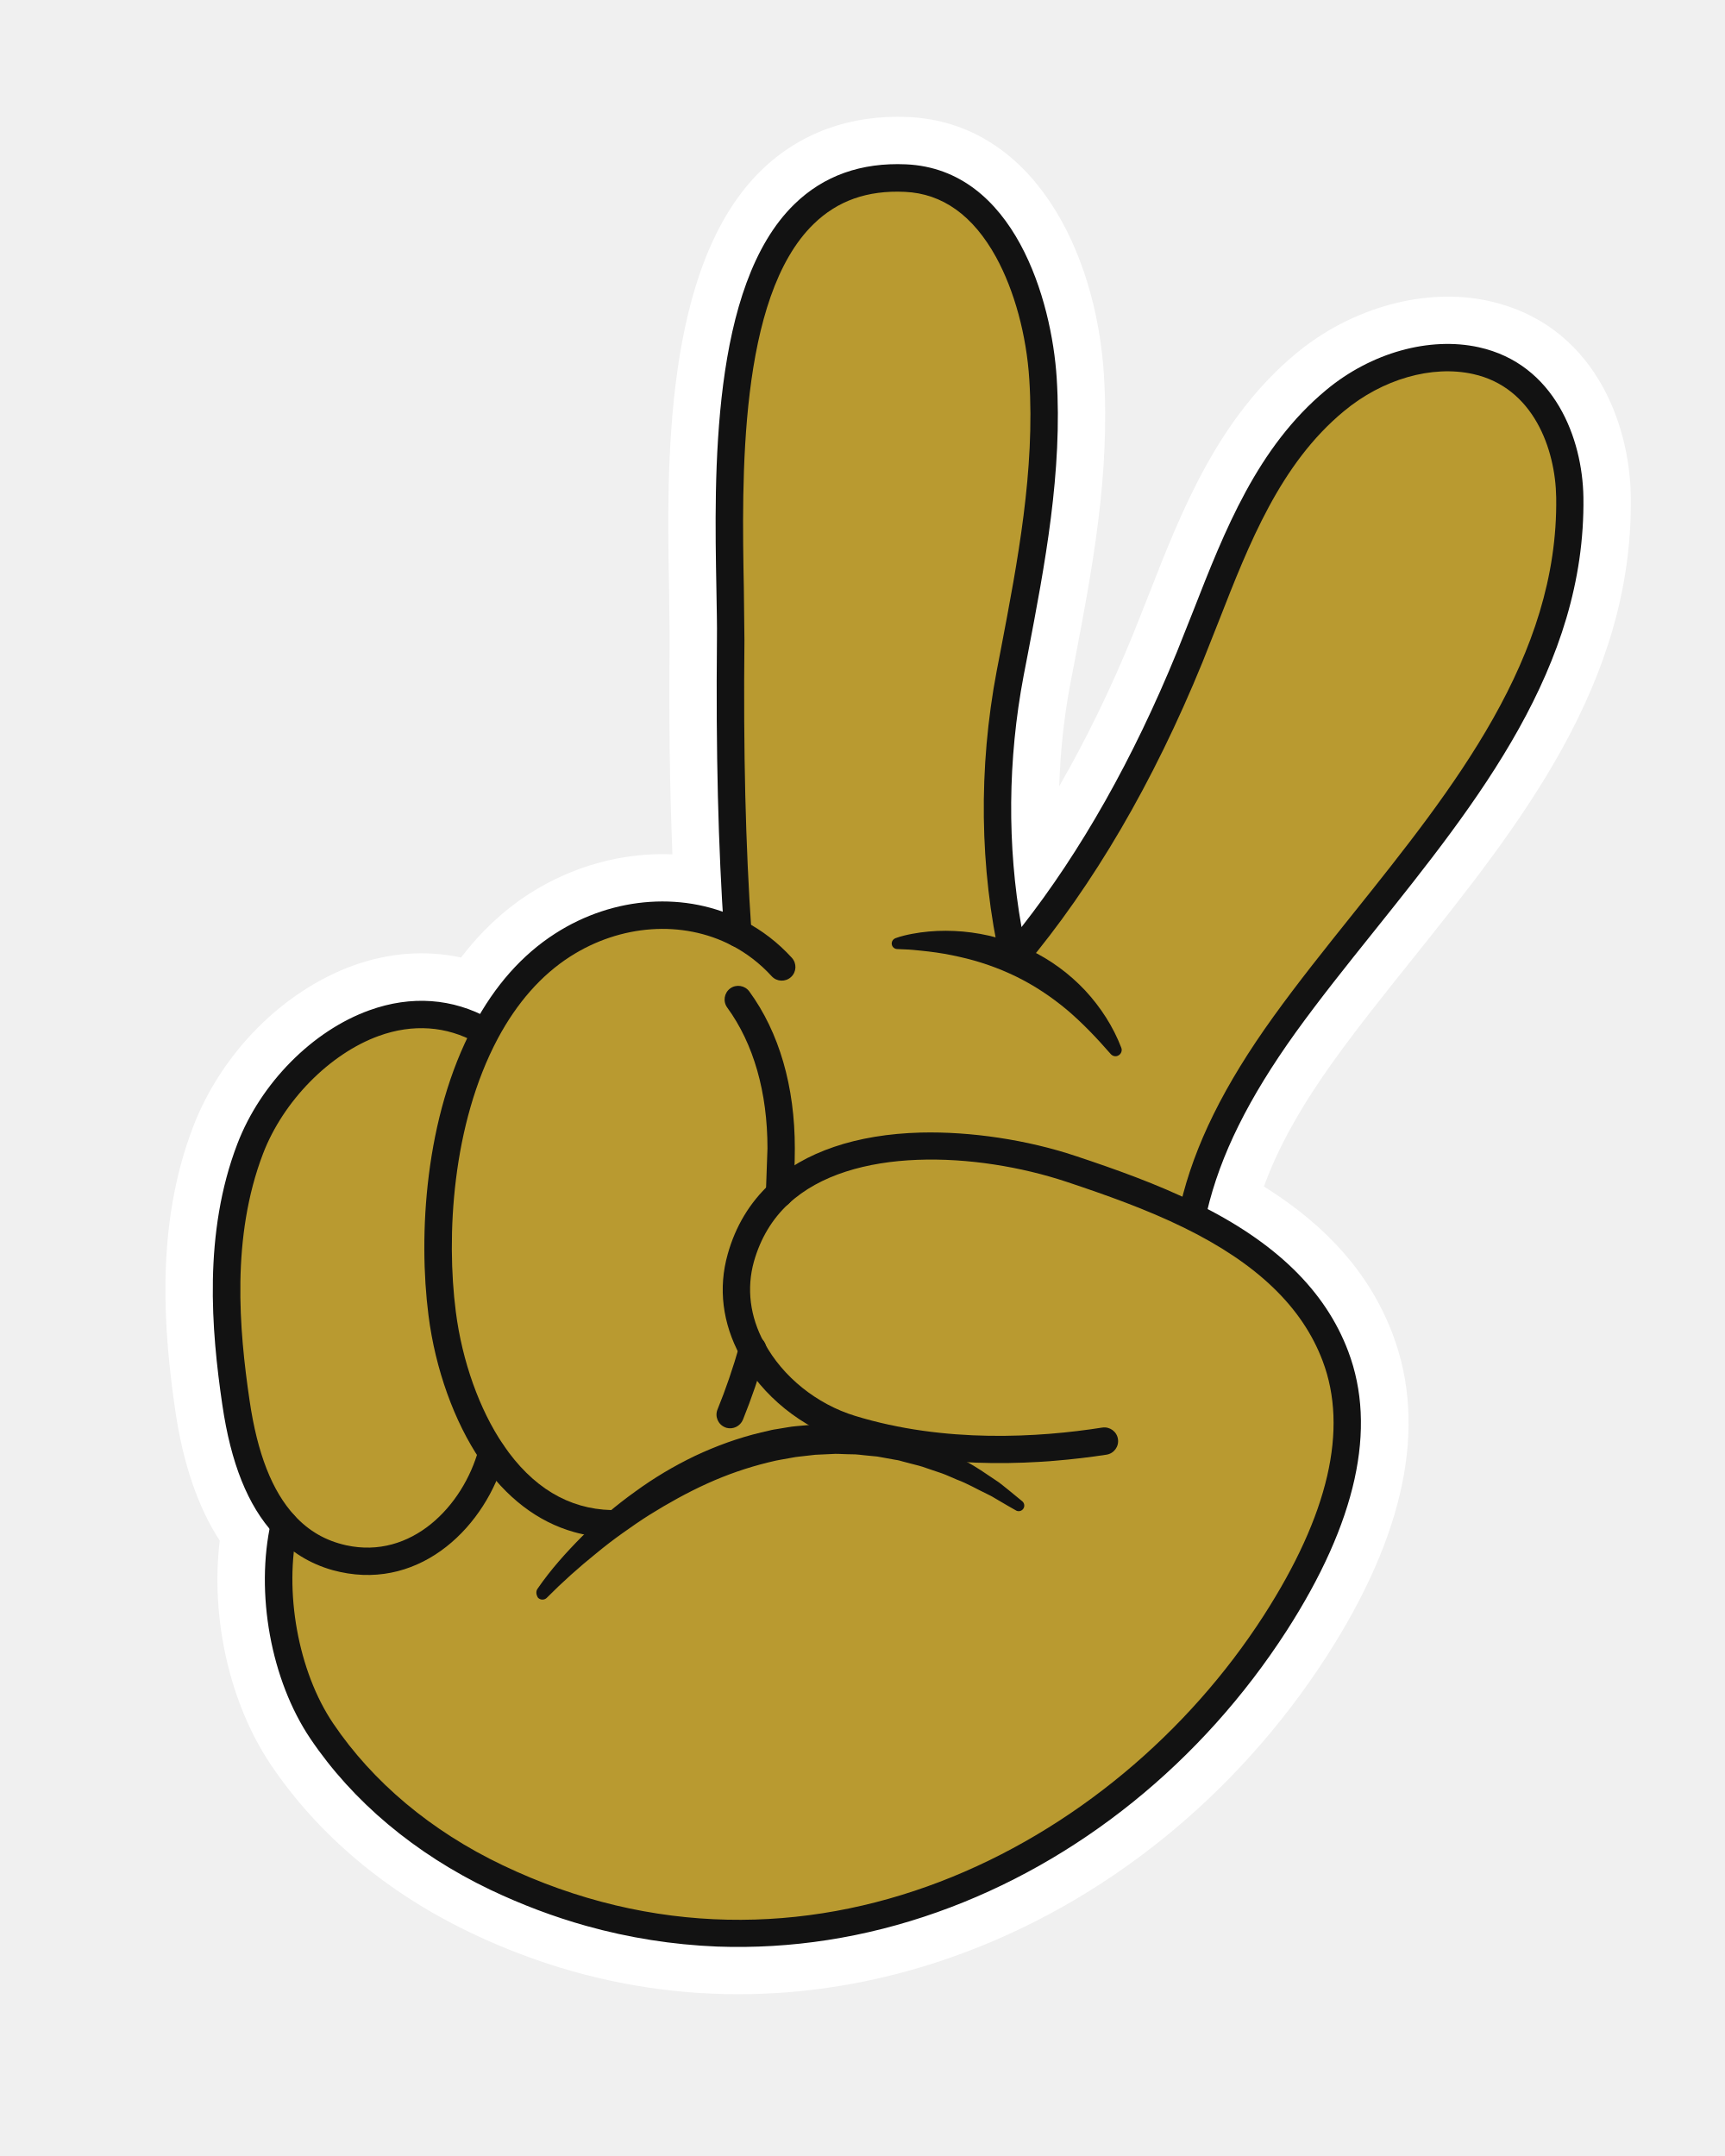
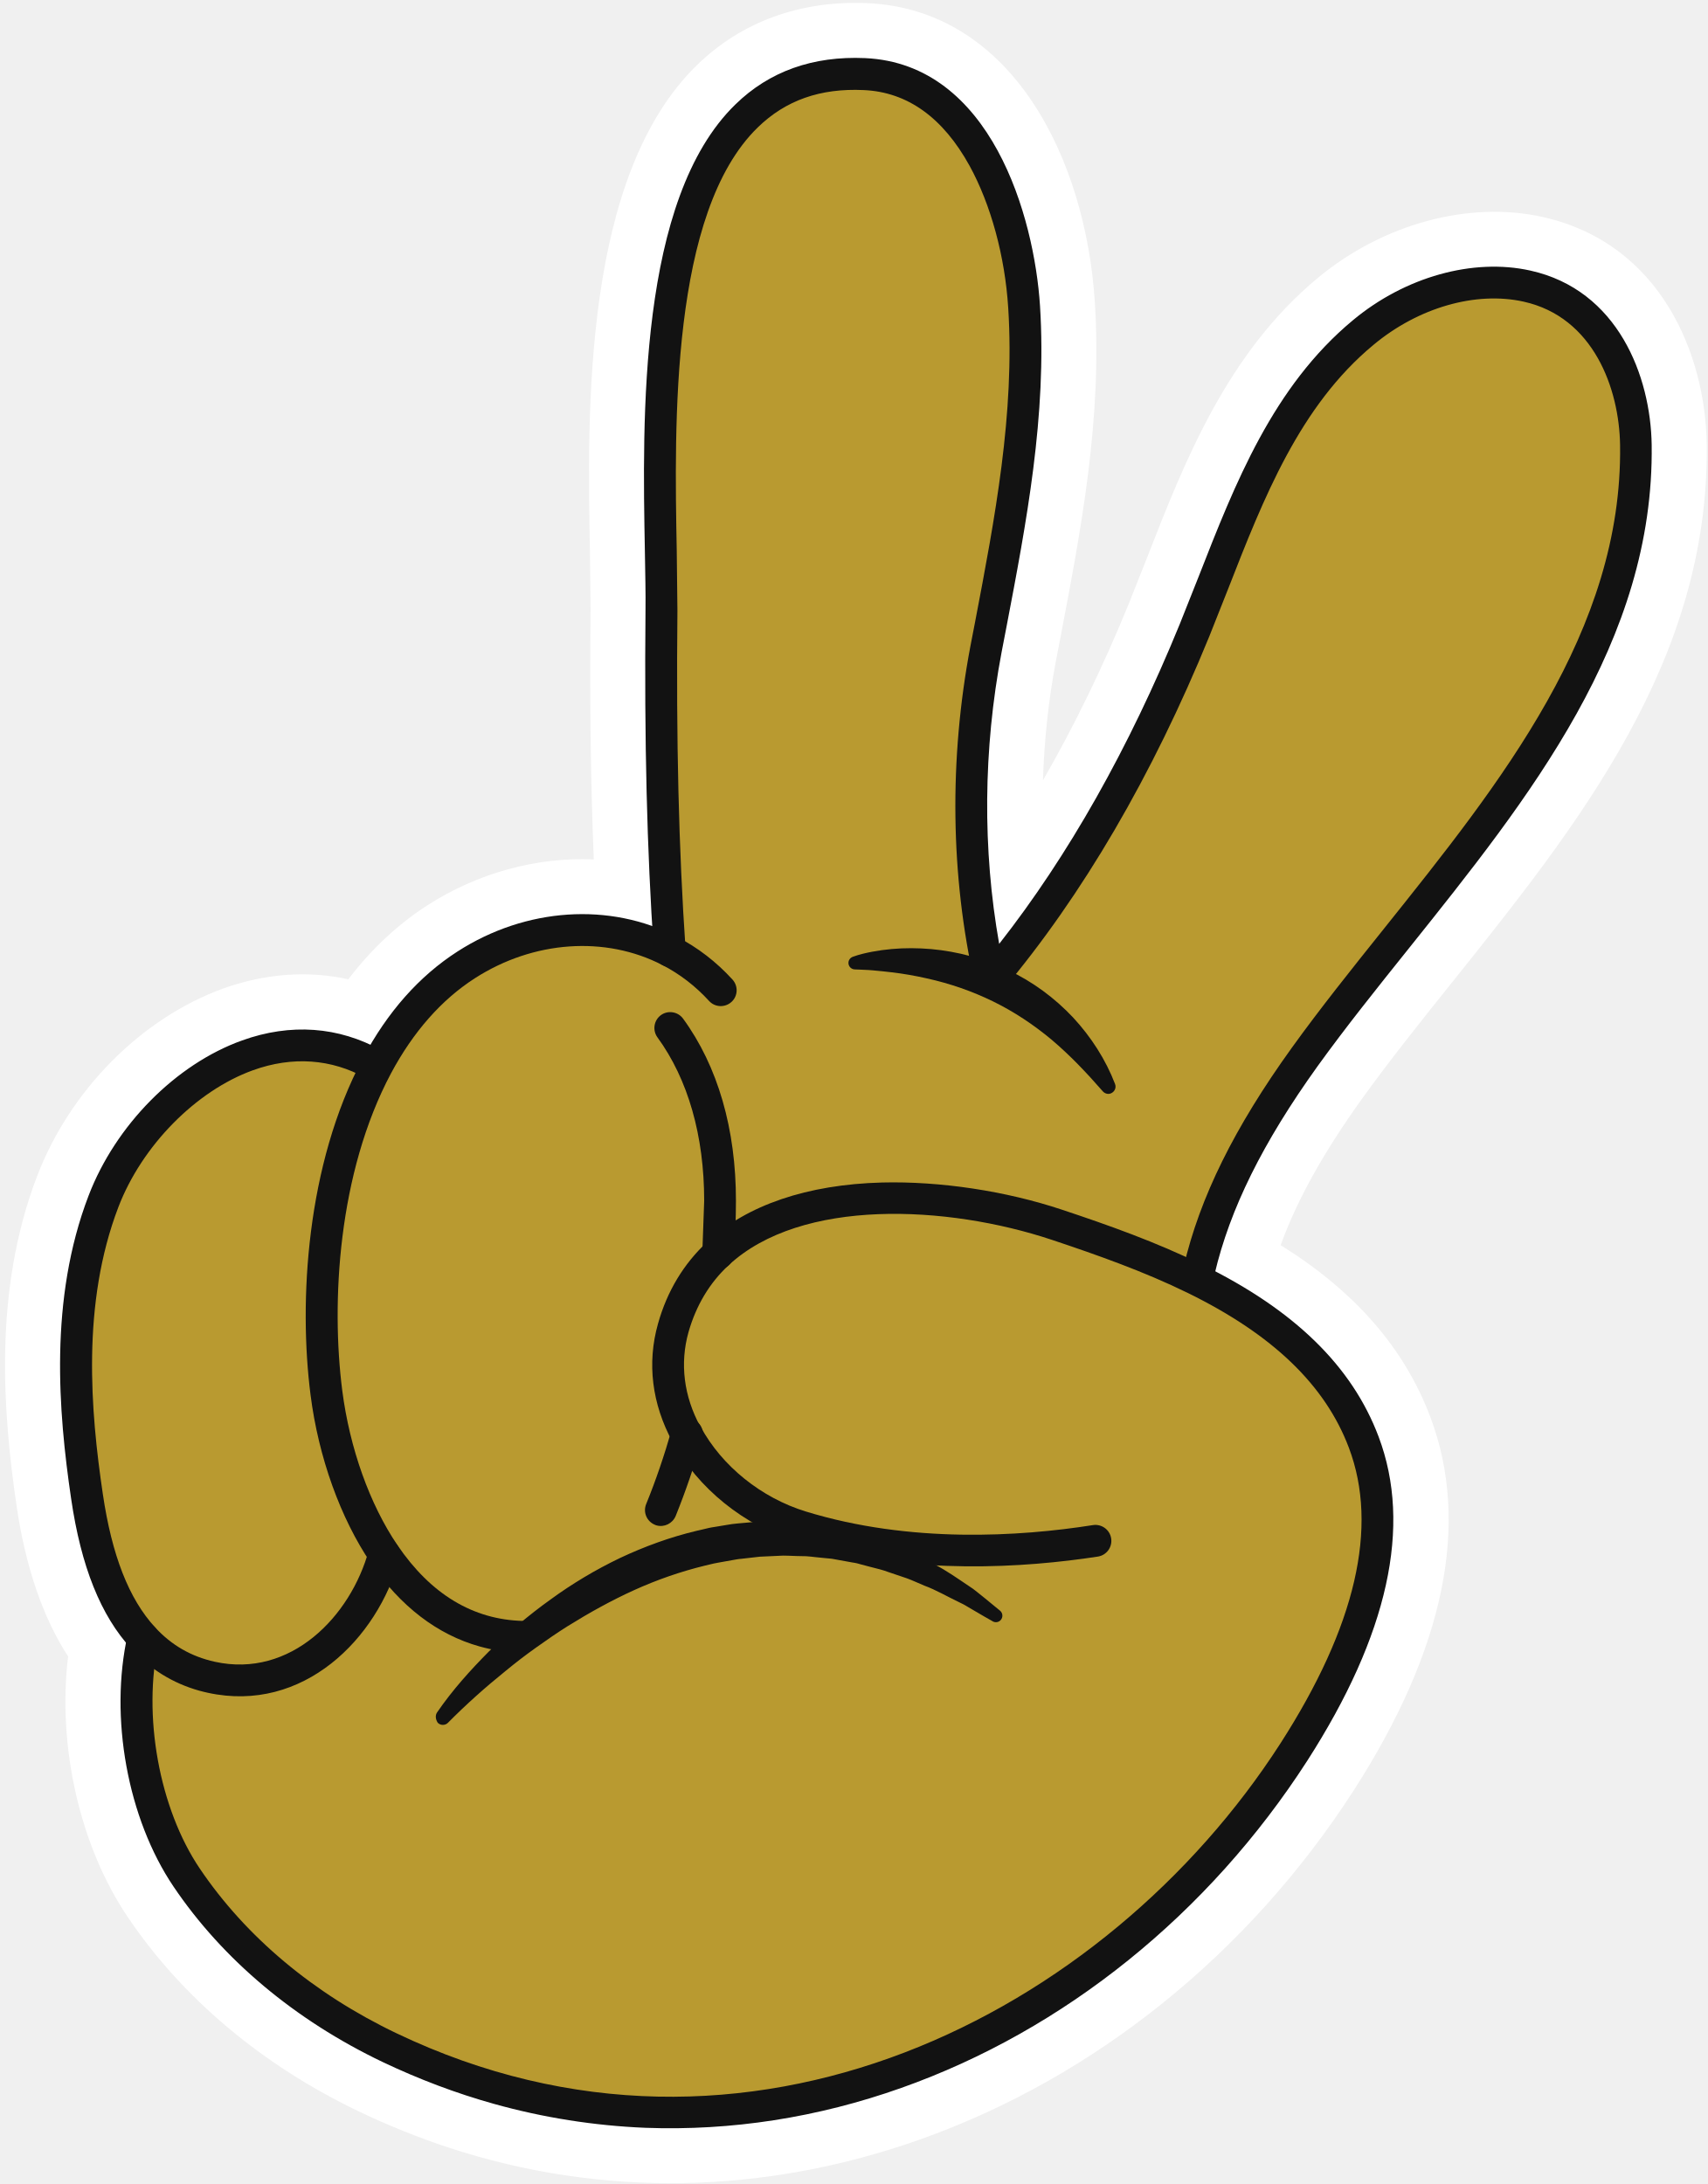
- <svg xmlns="http://www.w3.org/2000/svg" width="332" height="415" fill="none">
-   <path d="M268.076 256.9c-4.307-11.429-12.45-20.798-24.819-28.517 2.733-7.53 7.117-15.401 13.522-24.31 4.48-6.24 9.494-12.506 14.818-19.161 21.021-26.273 42.776-53.467 42.271-89.343-.203-14.616-7.466-33.236-27.266-37.62-12.166-2.701-26.424 1.181-37.174 10.103-15.062 12.502-22.078 30.412-28.263 46.249l-3.067 7.737c-4.305 10.549-9.075 20.342-14.239 29.297.216-6.605.913-13.226 2.107-19.558l.773-4.019c3.421-17.888 6.958-36.37 5.722-55.635-1.52-23.905-13.76-48.503-37.665-49.6-11.078-.492-20.847 3.041-28.255 10.242-18.954 18.431-18.204 57.382-17.764 80.659l.107 9.578c-.164 15.39.019 28.823.529 41.445-9.521-.407-19.249 2.26-27.538 7.585-4.923 3.16-9.339 7.287-13.146 12.287-6.713-1.476-13.756-.965-20.724 1.522-13.571 4.926-25.382 16.834-30.843 31.069-7.337 19.148-5.657 39.34-3.401 54.781 1.494 10.09 4.354 18.433 8.528 24.862-1.797 14.859 1.923 31.436 9.895 43.213 9.041 13.429 22.289 24.551 38.312 32.214 4.866 2.338 9.899 4.347 14.93 6.005 25.209 8.277 52.189 7.803 78.034-1.359 28.936-10.251 54.478-30.799 71.91-57.875 15.051-23.406 19.338-44.209 12.705-61.851z" fill="#fff" />
-   <g fill="#b99a30">
-     <path d="M141.959 179.608l.036-.04c-1.273-18.774-1.548-37.62-1.355-56.436.227-23.868-6.308-90.674 33.635-88.876 18.332.841 25.515 23.424 26.472 38.576 1.216 19.16-2.754 38.021-6.304 56.725-3.391 17.871-3.274 37.1.712 54.878 14.253-16.963 25.504-37.548 33.855-57.991 7.082-17.341 12.966-36.945 27.963-49.391 7.252-6.016 17.671-9.718 27.099-7.633 12.236 2.72 17.883 14.648 18.055 26.324.565 40.328-33.146 71.246-54.897 101.475-7.722 10.746-14.462 22.468-17.489 35.354l-.682 1.363c12.223 5.999 23.174 14.299 28 27.1 6.525 17.312-2.26 36.882-11.602 51.36-31.98 49.67-93.897 75.758-149.892 48.999-13.343-6.388-25.301-15.846-33.615-28.195-7.273-10.779-10.057-27.02-7.212-39.706a20.95 20.95 0 0 0 11.283 6.488c13.858 3.023 25.216-7.808 28.64-20.408-5.387-7.922-8.457-18.027-9.578-26.76-2.054-16.162-.279-37.943 8.38-54.191 3.64-6.825 8.49-12.686 14.792-16.737 10.329-6.61 23.249-7.683 33.706-2.278z" />
-     <path d="M94.653 279.597c-3.423 12.6-14.782 23.432-28.639 20.408a21.29 21.29 0 0 1-11.283-6.488c-5.619-6.107-8.119-15.2-9.333-23.509-2.376-16.176-3.195-33.345 2.759-48.896 6.402-16.703 26.764-32.811 44.788-22.708l.503.266c-8.658 16.248-10.457 38.022-8.379 54.19 1.104 8.704 4.174 18.809 9.585 26.737z" />
-   </g>
-   <g fill="#121212">
-     <path d="M112.832 370.709c-6.26-1.751-12.387-4.066-18.411-6.928-14.541-6.948-26.529-17.016-34.669-29.091-7.611-11.275-10.668-28.067-7.596-41.742.32-1.414 1.729-2.324 3.144-2.003 1.446.304 2.327 1.728 2.007 3.142-2.725 12.169.068 27.66 6.812 37.639 7.628 11.305 18.888 20.744 32.567 27.276 58.025 27.753 117.653-3.16 146.535-48.033 12.473-19.391 16.301-35.862 11.344-49.001-3.918-10.393-12.64-18.771-26.696-25.659-7.237-3.552-15.115-6.331-22.528-8.805-17.375-5.786-41.536-6.954-53.561 4.192-3.181 2.945-5.406 6.683-6.671 11.116-1.449 5.182-.783 10.606 1.969 15.661.698 1.272.226 2.87-1.048 3.566s-2.872.224-3.57-1.049c-3.41-6.291-4.256-13.043-2.4-19.591 1.508-5.392 4.258-9.935 8.156-13.556 6.575-6.105 16.611-9.513 28.971-9.841 9.627-.24 20.509 1.4 29.827 4.507 7.599 2.526 15.657 5.381 23.176 9.087 15.318 7.491 24.899 16.836 29.303 28.542 5.574 14.79 1.573 32.867-11.837 53.725-16.354 25.372-40.231 44.632-67.272 54.21-13.9 4.934-28.164 7.135-42.395 6.613a110.13 110.13 0 0 1-25.157-3.977z" />
-     <path d="M165.04 278.13l-2.018-.589c-8.691-2.656-16.365-8.862-20.533-16.568-.698-1.272-.226-2.869 1.071-3.559 1.274-.697 2.873-.224 3.564 1.072 3.52 6.522 10.053 11.782 17.425 14.044 17.306 5.315 35.44 4.172 47.592 2.257 1.442-.223 2.799.758 3.023 2.199a2.64 2.64 0 0 1-2.199 3.019c-12.215 1.871-30.286 3.058-47.925-1.875zm-54.545 16.773c-7.004-1.959-13.142-6.657-18.017-13.809-5.049-7.426-8.704-17.595-10.01-27.909-1.97-15.385-.731-38.119 8.669-55.763 4.086-7.703 9.361-13.645 15.693-17.714 11.32-7.284 25.25-8.2 36.383-2.43 3.439 1.788 6.516 4.152 9.185 7.079.979 1.076.916 2.737-.16 3.714s-2.74.913-3.718-.163c-2.249-2.458-4.849-4.463-7.722-5.943-9.445-4.896-21.368-4.071-31.094 2.181-5.538 3.563-10.209 8.872-13.886 15.738-8.819 16.554-9.959 38.036-8.09 52.617 1.228 9.515 4.543 18.837 9.146 25.612 5.527 8.137 12.529 12.35 20.8 12.558a2.64 2.64 0 0 1 2.582 2.702c-.028 1.445-1.232 2.612-2.703 2.577-2.466-.064-4.825-.422-7.059-1.047z" />
-     <path d="M64.036 302.234c-4.375-1.224-8.139-3.554-11.259-6.933-5.084-5.506-8.348-13.661-9.992-24.921-2.11-14.347-3.685-33.031 2.901-50.209 4.464-11.657 14.443-21.772 25.432-25.716 8.034-2.89 16.003-2.316 23.122 1.655 1.282.709 1.713 2.308 1.004 3.588s-2.31 1.71-3.592 1c-5.727-3.205-12.199-3.661-18.729-1.303-9.462 3.419-18.405 12.52-22.294 22.659-6.144 16.049-4.621 33.841-2.588 47.566 1.498 10.166 4.318 17.395 8.668 22.12 2.732 2.969 5.976 4.828 9.897 5.7 12.552 2.758 22.517-7.486 25.528-18.523.39-1.394 1.825-2.22 3.228-1.853l.023.006c1.396.391 2.224 1.825 1.834 3.22-3.637 13.366-16 25.722-31.751 22.294-.495-.113-.967-.22-1.432-.35zm75.781-27.398c-.093-.026-.186-.052-.272-.102-1.351-.553-2.001-2.088-1.448-3.437 1.59-3.89 3.005-8.055 4.225-12.325l.058-.209c.506-1.362 2.009-2.07 3.396-1.557 1.317.494 2.022 1.919 1.605 3.231-1.271 4.456-2.755 8.777-4.39 12.83-.534 1.28-1.917 1.92-3.174 1.569zm9.514-42.547c-1.186-.331-2-1.461-1.924-2.718l.304-8.535c.002-10.775-2.672-20.143-7.751-27.102a2.64 2.64 0 0 1 .575-3.673c1.167-.851 2.824-.588 3.678.578 5.752 7.873 8.777 18.317 8.762 30.215a126.28 126.28 0 0 1-.332 8.904 2.64 2.64 0 0 1-2.816 2.445c-.14-.039-.333-.068-.496-.114zm79.702 2.817c-1.35-.377-2.168-1.759-1.854-3.149 2.696-11.525 8.405-23.06 17.925-36.285 4.717-6.55 9.846-12.959 15.285-19.758 19.443-24.308 39.565-49.429 39.123-80.149-.142-9.362-4.408-21.205-15.986-23.766-7.935-1.768-17.461.981-24.852 7.134-12.265 10.127-18.274 25.513-24.093 40.399l-3.149 7.941c-9.457 23.141-21.001 42.892-34.272 58.677-.643.772-1.666 1.113-2.65.863-.967-.221-1.725-1.009-1.957-1.976-4.029-17.891-4.267-37.228-.718-55.932l.786-4.066c3.244-16.985 6.598-34.541 5.482-51.993-.539-8.571-2.883-17.145-6.406-23.568-4.412-8-10.305-12.229-17.542-12.548-7.207-.336-12.943 1.693-17.563 6.19-14.479 14.094-13.822 49.16-13.429 70.095l.113 10.005c-.217 21.59.208 39.451 1.36 56.237.095 1.455-1.006 2.701-2.462 2.794s-2.705-1.006-2.8-2.461c-1.159-16.939-1.592-34.952-1.389-56.672.04-2.745-.046-6.027-.105-9.852-.405-21.79-1.117-58.274 15.012-73.962 5.626-5.493 12.866-8.055 21.49-7.673 20.885.954 28.035 26.258 28.989 41.059 1.157 18.115-2.265 36.003-5.577 53.32l-.785 4.065c-3.057 16.135-3.184 32.739-.406 48.376 11.462-14.611 21.505-32.402 29.919-52.978l3.129-7.871c6.064-15.494 12.331-31.534 25.594-42.535 8.633-7.184 19.898-10.323 29.372-8.225 14.579 3.225 19.955 17.558 20.132 28.859.459 32.63-20.246 58.491-40.265 83.515-5.396 6.735-10.489 13.104-15.121 19.527-9.087 12.67-14.505 23.609-17.053 34.424-.32 1.414-1.745 2.294-3.161 1.973l-.116-.033zm-125.578 70.708c2.54-3.7 5.484-6.961 8.595-10.1.795-.78 1.607-1.531 2.419-2.281l2.499-2.208c1.705-1.428 3.442-2.796 5.26-4.092 3.595-2.629 7.451-4.933 11.508-6.881 4.074-1.918 8.35-3.479 12.757-4.527l1.664-.386c.544-.149 1.114-.215 1.668-.311l1.684-.281a18.11 18.11 0 0 1 1.695-.227l3.396-.304c1.138-.032 2.293-.035 3.425-.044l.856-.011a8.35 8.35 0 0 1 .86.065l1.697.123 1.696.124c.562.057 1.133.166 1.688.246l1.681.27c.548.103 1.132.166 1.668.316l3.307.824c.279.079.542.127.821.205l.801.274 1.603.549 1.603.548c.529.173 1.032.439 1.547.658l3.082 1.363c.515.22.982.525 1.491.768l1.478.814c1.995 1.034 3.794 2.314 5.654 3.561l.696.47c.23.165.43.346.66.511l1.291 1.037 2.551 2.092a1.08 1.08 0 0 1 .129 1.514c-.34.407-.893.502-1.35.25l-.063-.043c-.936-.512-1.858-1.071-2.787-1.607l-1.379-.811c-.237-.141-.45-.276-.693-.394l-.705-.348c-1.928-.915-3.733-1.996-5.735-2.731-.968-.396-1.917-.862-2.898-1.212l-2.98-1.008c-.974-.373-1.988-.606-2.995-.863l-1.496-.393-.744-.208c-.256-.072-.502-.091-.765-.139l-3.056-.554c-.495-.113-1.023-.111-1.531-.178l-1.538-.154c-.514-.044-1.016-.134-1.537-.154l-1.547-.032-1.54-.055c-.253.005-.522-.02-.774-.015l-.763.037-3.076.142-3.057.348c-.511.032-1.018.141-1.519.227l-1.532.273c-.507.109-1.024.165-1.508.28l-1.505.356c-4.013.983-7.931 2.343-11.724 4.064s-7.449 3.756-11.033 5.986c-1.795 1.127-3.511 2.326-5.232 3.548-.873.608-1.706 1.253-2.561 1.891a99.17 99.17 0 0 0-2.488 1.985c-3.303 2.66-6.511 5.522-9.484 8.525l-.036.039c-.459.474-1.238.481-1.706 0-.382-.608-.429-1.248-.093-1.731z" />
-     <path d="M213.76 202.87c-2.716-3.116-5.452-5.986-8.454-8.529-2.991-2.491-6.227-4.648-9.692-6.344s-7.146-2.976-10.998-3.827c-1.911-.434-3.871-.782-5.864-1.014-.993-.127-1.999-.208-2.998-.312-.515-.044-1.006-.081-1.504-.095-.492-.037-1.019-.034-1.488-.065l-.099-.003a1.08 1.08 0 0 1-1.042-1.118c.024-.444.303-.817.724-.975 1.09-.397 2.134-.631 3.194-.836a33.06 33.06 0 0 1 3.237-.448c2.163-.197 4.366-.182 6.571.008 4.38.398 8.745 1.568 12.772 3.497 4.034 1.904 7.694 4.607 10.73 7.836 3.006 3.247 5.401 6.974 6.955 11.017.253.622-.071 1.333-.717 1.578-.45.175-.986.026-1.327-.37z" />
-   </g>
+ <svg xmlns="http://www.w3.org/2000/svg" width="283" height="362" viewBox="0 0 283 362" fill="none">
+   <path d="M237.076 234.9C232.769 223.471 224.626 214.102 212.257 206.383C214.99 198.853 219.374 190.982 225.779 182.073C230.259 175.833 235.273 169.567 240.597 162.912C261.618 136.639 283.373 109.445 282.868 73.569C282.665 58.953 275.402 40.333 255.602 35.949C243.436 33.248 229.178 37.13 218.428 46.052C203.366 58.554 196.35 76.464 190.165 92.301L187.098 100.038C182.793 110.587 178.023 120.38 172.859 129.335C173.075 122.73 173.772 116.109 174.966 109.777L175.739 105.758C179.16 87.87 182.697 69.388 181.461 50.123C179.941 26.218 167.701 1.62 143.796 0.523C132.718 0.031 122.949 3.564 115.541 10.765C96.587 29.196 97.337 68.147 97.777 91.424L97.884 101.002C97.72 116.392 97.903 129.825 98.413 142.447C88.892 142.04 79.164 144.707 70.875 150.032C65.952 153.192 61.536 157.319 57.729 162.319C51.016 160.843 43.973 161.354 37.005 163.841C23.434 168.767 11.623 180.675 6.162 194.91C-1.175 214.058 0.505 234.25 2.761 249.691C4.255 259.781 7.115 268.124 11.289 274.553C9.492 289.412 13.212 305.989 21.184 317.766C30.225 331.195 43.473 342.317 59.496 349.98C64.362 352.318 69.395 354.327 74.426 355.985C99.635 364.262 126.615 363.788 152.46 354.626C181.396 344.375 206.938 323.827 224.37 296.751C239.421 273.345 243.709 252.542 237.076 234.9Z" fill="white" />
+   <path d="M110.959 157.608L110.995 157.568C109.722 138.794 109.447 119.948 109.64 101.132C109.867 77.264 103.332 10.458 143.275 12.256C161.607 13.097 168.79 35.68 169.747 50.832C170.963 69.992 166.993 88.853 163.443 107.557C160.052 125.428 160.169 144.657 164.155 162.435C178.408 145.472 189.659 124.887 198.01 104.444C205.092 87.103 210.976 67.499 225.973 55.053C233.225 49.037 243.644 45.335 253.072 47.42C265.308 50.14 270.955 62.068 271.127 73.744C271.692 114.072 237.981 144.99 216.23 175.219C208.508 185.965 201.768 197.687 198.741 210.573L198.059 211.936C210.282 217.935 221.233 226.235 226.059 239.036C232.584 256.348 223.799 275.918 214.457 290.396C182.477 340.066 120.56 366.154 64.565 339.395C51.222 333.007 39.264 323.549 30.95 311.2C23.677 300.421 20.893 284.18 23.738 271.494C26.715 274.8 30.667 277.072 35.021 277.982C48.879 281.005 60.237 270.174 63.661 257.574C58.274 249.652 55.204 239.547 54.083 230.814C52.029 214.652 53.804 192.871 62.463 176.623C66.103 169.798 70.953 163.937 77.255 159.886C87.584 153.276 100.504 152.203 110.961 157.608H110.959Z" fill="#B99A30" />
+   <path d="M63.653 257.597C60.23 270.197 48.871 281.029 35.014 278.005C30.668 277.073 26.723 274.804 23.731 271.517C18.112 265.41 15.612 256.317 14.398 248.008C12.022 231.832 11.203 214.663 17.157 199.112C23.559 182.409 43.921 166.301 61.945 176.404L62.448 176.67C53.79 192.918 51.991 214.692 54.069 230.86C55.173 239.564 58.242 249.669 63.653 257.597Z" fill="#B99A30" />
+   <path d="M81.832 348.709C75.572 346.958 69.445 344.643 63.421 341.781C48.88 334.833 36.892 324.765 28.752 312.69C21.141 301.415 18.084 284.623 21.156 270.948C21.476 269.534 22.885 268.624 24.3 268.945C25.746 269.249 26.627 270.673 26.307 272.087C23.582 284.256 26.375 299.747 33.119 309.726C40.747 321.031 52.007 330.47 65.686 337.002C123.711 364.755 183.339 333.842 212.221 288.969C224.694 269.578 228.522 253.107 223.565 239.968C219.647 229.575 210.925 221.197 196.869 214.309C189.632 210.757 181.754 207.978 174.341 205.504C156.966 199.718 132.805 198.55 120.78 209.696C117.599 212.641 115.374 216.379 114.109 220.812C112.66 225.994 113.326 231.418 116.078 236.473C116.776 237.745 116.304 239.343 115.03 240.039C113.756 240.735 112.158 240.263 111.46 238.99C108.05 232.699 107.204 225.947 109.06 219.399C110.568 214.007 113.318 209.464 117.216 205.843C123.791 199.738 133.827 196.33 146.187 196.002C155.814 195.762 166.696 197.402 176.014 200.509C183.613 203.035 191.671 205.89 199.19 209.596C214.508 217.087 224.089 226.432 228.493 238.138C234.067 252.928 230.066 271.005 216.656 291.863C200.302 317.235 176.425 336.495 149.384 346.073C135.484 351.007 121.22 353.208 106.989 352.686C98.478 352.338 90.036 351.003 81.832 348.709Z" fill="#121212" />
+   <path d="M134.04 256.13L132.022 255.541C123.331 252.885 115.657 246.679 111.489 238.973C110.791 237.701 111.263 236.104 112.56 235.414C113.834 234.717 115.433 235.19 116.124 236.486C119.644 243.008 126.177 248.268 133.549 250.53C150.855 255.845 168.989 254.702 181.141 252.787C182.583 252.564 183.94 253.545 184.164 254.986C184.218 255.329 184.204 255.679 184.123 256.016C184.041 256.353 183.894 256.671 183.69 256.951C183.486 257.232 183.228 257.469 182.932 257.65C182.636 257.831 182.308 257.951 181.965 258.005C169.75 259.876 151.679 261.063 134.04 256.13ZM79.495 272.903C72.491 270.944 66.353 266.246 61.478 259.094C56.429 251.668 52.774 241.499 51.468 231.185C49.498 215.8 50.737 193.066 60.137 175.422C64.223 167.719 69.498 161.777 75.83 157.708C87.15 150.424 101.08 149.508 112.213 155.278C115.652 157.066 118.729 159.43 121.398 162.357C122.377 163.433 122.314 165.094 121.238 166.071C120.162 167.048 118.498 166.984 117.52 165.908C115.271 163.45 112.671 161.445 109.798 159.965C100.353 155.069 88.43 155.894 78.704 162.146C73.166 165.709 68.495 171.018 64.818 177.884C55.999 194.438 54.859 215.92 56.728 230.501C57.956 240.016 61.271 249.338 65.874 256.113C71.401 264.25 78.403 268.463 86.674 268.671C87.021 268.679 87.363 268.754 87.681 268.894C87.999 269.034 88.286 269.236 88.525 269.486C88.765 269.737 88.953 270.033 89.079 270.357C89.204 270.681 89.264 271.026 89.256 271.373C89.228 272.818 88.024 273.985 86.553 273.95C84.087 273.886 81.729 273.528 79.495 272.903Z" fill="#121212" />
+   <path d="M33.036 280.234C28.661 279.01 24.897 276.68 21.777 273.301C16.693 267.795 13.429 259.64 11.785 248.38C9.675 234.033 8.1 215.349 14.686 198.171C19.15 186.514 29.129 176.399 40.118 172.455C48.152 169.565 56.121 170.139 63.24 174.11C64.522 174.819 64.953 176.418 64.244 177.698C63.535 178.978 61.934 179.408 60.652 178.698C54.925 175.493 48.453 175.037 41.923 177.395C32.461 180.814 23.518 189.915 19.629 200.054C13.485 216.103 15.008 233.895 17.041 247.62C18.539 257.786 21.359 265.015 25.709 269.74C28.441 272.709 31.685 274.568 35.606 275.44C48.158 278.198 58.123 267.954 61.134 256.917C61.524 255.523 62.959 254.697 64.362 255.064L64.385 255.07C65.781 255.461 66.609 256.895 66.219 258.29C62.582 271.656 50.219 284.012 34.468 280.584C33.973 280.471 33.501 280.364 33.036 280.234ZM108.817 252.836C108.724 252.81 108.631 252.784 108.545 252.734C107.194 252.181 106.544 250.646 107.097 249.297C108.687 245.407 110.102 241.242 111.322 236.972L111.38 236.763C111.886 235.401 113.389 234.693 114.776 235.206C116.093 235.7 116.798 237.125 116.381 238.437C115.11 242.893 113.626 247.214 111.991 251.267C111.457 252.547 110.074 253.187 108.817 252.836ZM118.331 210.289C117.145 209.958 116.331 208.828 116.407 207.571L116.711 199.036C116.713 188.261 114.039 178.893 108.96 171.934C108.552 171.37 108.384 170.667 108.491 169.979C108.599 169.291 108.974 168.674 109.535 168.261C110.702 167.41 112.359 167.673 113.213 168.839C118.965 176.712 121.99 187.156 121.975 199.054C121.969 202.025 121.858 204.995 121.643 207.958C121.593 208.655 121.268 209.304 120.741 209.763C120.213 210.221 119.524 210.451 118.827 210.403C118.687 210.364 118.494 210.335 118.331 210.289ZM198.033 213.106C196.683 212.729 195.865 211.347 196.179 209.957C198.875 198.432 204.584 186.897 214.104 173.672C218.821 167.122 223.95 160.713 229.389 153.914C248.832 129.606 268.954 104.485 268.512 73.765C268.37 64.403 264.104 52.56 252.526 49.999C244.591 48.231 235.065 50.98 227.674 57.133C215.409 67.26 209.4 82.646 203.581 97.532L200.432 105.473C190.975 128.614 179.431 148.365 166.16 164.15C165.517 164.922 164.494 165.263 163.51 165.013C162.543 164.792 161.785 164.004 161.553 163.037C157.524 145.146 157.286 125.809 160.835 107.105L161.621 103.039C164.865 86.054 168.219 68.498 167.103 51.046C166.564 42.475 164.22 33.901 160.697 27.478C156.285 19.478 150.392 15.249 143.155 14.93C135.948 14.594 130.212 16.623 125.592 21.12C111.113 35.214 111.77 70.28 112.163 91.215L112.276 101.22C112.059 122.81 112.484 140.671 113.636 157.457C113.731 158.912 112.63 160.158 111.174 160.251C109.718 160.344 108.469 159.245 108.374 157.79C107.215 140.851 106.782 122.838 106.985 101.118C107.025 98.373 106.939 95.091 106.88 91.266C106.475 69.476 105.763 32.992 121.892 17.304C127.518 11.811 134.758 9.249 143.382 9.631C164.267 10.585 171.417 35.889 172.371 50.69C173.528 68.805 170.106 86.693 166.794 104.01L166.009 108.075C162.952 124.21 162.825 140.814 165.603 156.451C177.065 141.84 187.108 124.049 195.522 103.473L198.651 95.602C204.715 80.108 210.982 64.068 224.245 53.067C232.878 45.883 244.143 42.744 253.617 44.842C268.196 48.067 273.572 62.4 273.749 73.701C274.208 106.331 253.503 132.192 233.484 157.216C228.088 163.951 222.995 170.32 218.363 176.743C209.276 189.413 203.858 200.352 201.31 211.167C200.99 212.581 199.565 213.461 198.149 213.14L198.033 213.106ZM72.455 283.814C74.995 280.114 77.939 276.853 81.05 273.714C81.845 272.934 82.657 272.183 83.469 271.433L85.968 269.225C87.673 267.797 89.41 266.429 91.228 265.133C94.823 262.504 98.679 260.2 102.736 258.252C106.81 256.334 111.086 254.773 115.493 253.725L117.157 253.339C117.701 253.19 118.271 253.124 118.825 253.028L120.509 252.747C121.07 252.645 121.636 252.569 122.204 252.52L125.6 252.216C126.738 252.184 127.893 252.181 129.025 252.172L129.881 252.161C130.169 252.168 130.456 252.19 130.741 252.226L132.438 252.349L134.134 252.473C134.696 252.53 135.267 252.639 135.822 252.719L137.503 252.989C138.051 253.092 138.635 253.155 139.171 253.305L142.478 254.129C142.757 254.208 143.02 254.256 143.299 254.334L144.1 254.608L145.703 255.157L147.306 255.705C147.835 255.878 148.338 256.144 148.853 256.363L151.935 257.726C152.45 257.946 152.917 258.251 153.426 258.494L154.904 259.308C156.899 260.342 158.698 261.622 160.558 262.869L161.254 263.339C161.484 263.504 161.684 263.685 161.914 263.85L163.205 264.887L165.756 266.979C165.973 267.164 166.108 267.426 166.132 267.709C166.156 267.993 166.067 268.275 165.885 268.493C165.545 268.9 164.992 268.995 164.535 268.743L164.472 268.7C163.536 268.188 162.614 267.629 161.685 267.093L160.306 266.282C160.069 266.141 159.856 266.006 159.613 265.888L158.908 265.54C156.98 264.625 155.175 263.544 153.173 262.809C152.205 262.413 151.256 261.947 150.275 261.597L147.295 260.589C146.321 260.216 145.307 259.983 144.3 259.726L142.804 259.333L142.06 259.125C141.804 259.053 141.558 259.034 141.295 258.986L138.239 258.432C137.744 258.319 137.216 258.321 136.708 258.254L135.17 258.1C134.656 258.056 134.154 257.966 133.633 257.946L132.086 257.914L130.546 257.859C130.293 257.864 130.024 257.839 129.772 257.844L129.009 257.881L125.933 258.023L122.876 258.371C122.365 258.403 121.858 258.512 121.357 258.598L119.825 258.871C119.318 258.98 118.801 259.036 118.317 259.151L116.812 259.507C112.799 260.49 108.881 261.85 105.088 263.571C101.295 265.292 97.639 267.327 94.055 269.557C92.26 270.684 90.544 271.883 88.823 273.105C87.95 273.713 87.117 274.358 86.262 274.996C85.422 275.644 84.593 276.306 83.774 276.981C80.471 279.641 77.263 282.503 74.29 285.506L74.254 285.545C73.795 286.019 73.016 286.026 72.548 285.545C72.166 284.937 72.119 284.297 72.455 283.814Z" fill="#121212" />
+   <path d="M182.76 180.87C180.044 177.754 177.308 174.884 174.306 172.341C171.315 169.85 168.079 167.693 164.614 165.997C161.149 164.301 157.468 163.021 153.616 162.17C151.705 161.736 149.745 161.388 147.752 161.156C146.759 161.029 145.753 160.948 144.754 160.844C144.239 160.8 143.748 160.763 143.25 160.749C142.758 160.712 142.231 160.715 141.762 160.684L141.663 160.681C141.521 160.676 141.382 160.643 141.252 160.584C141.123 160.526 141.007 160.442 140.91 160.338C140.813 160.234 140.738 160.112 140.689 159.979C140.639 159.846 140.616 159.705 140.621 159.563C140.645 159.119 140.924 158.746 141.345 158.588C142.435 158.191 143.479 157.957 144.539 157.752C145.61 157.549 146.69 157.4 147.776 157.304C149.939 157.107 152.142 157.122 154.347 157.312C158.727 157.71 163.092 158.88 167.119 160.809C171.153 162.713 174.813 165.416 177.849 168.645C180.855 171.892 183.25 175.619 184.804 179.662C185.057 180.284 184.733 180.995 184.087 181.24C183.637 181.415 183.101 181.266 182.76 180.87Z" fill="#121212" />
</svg>
